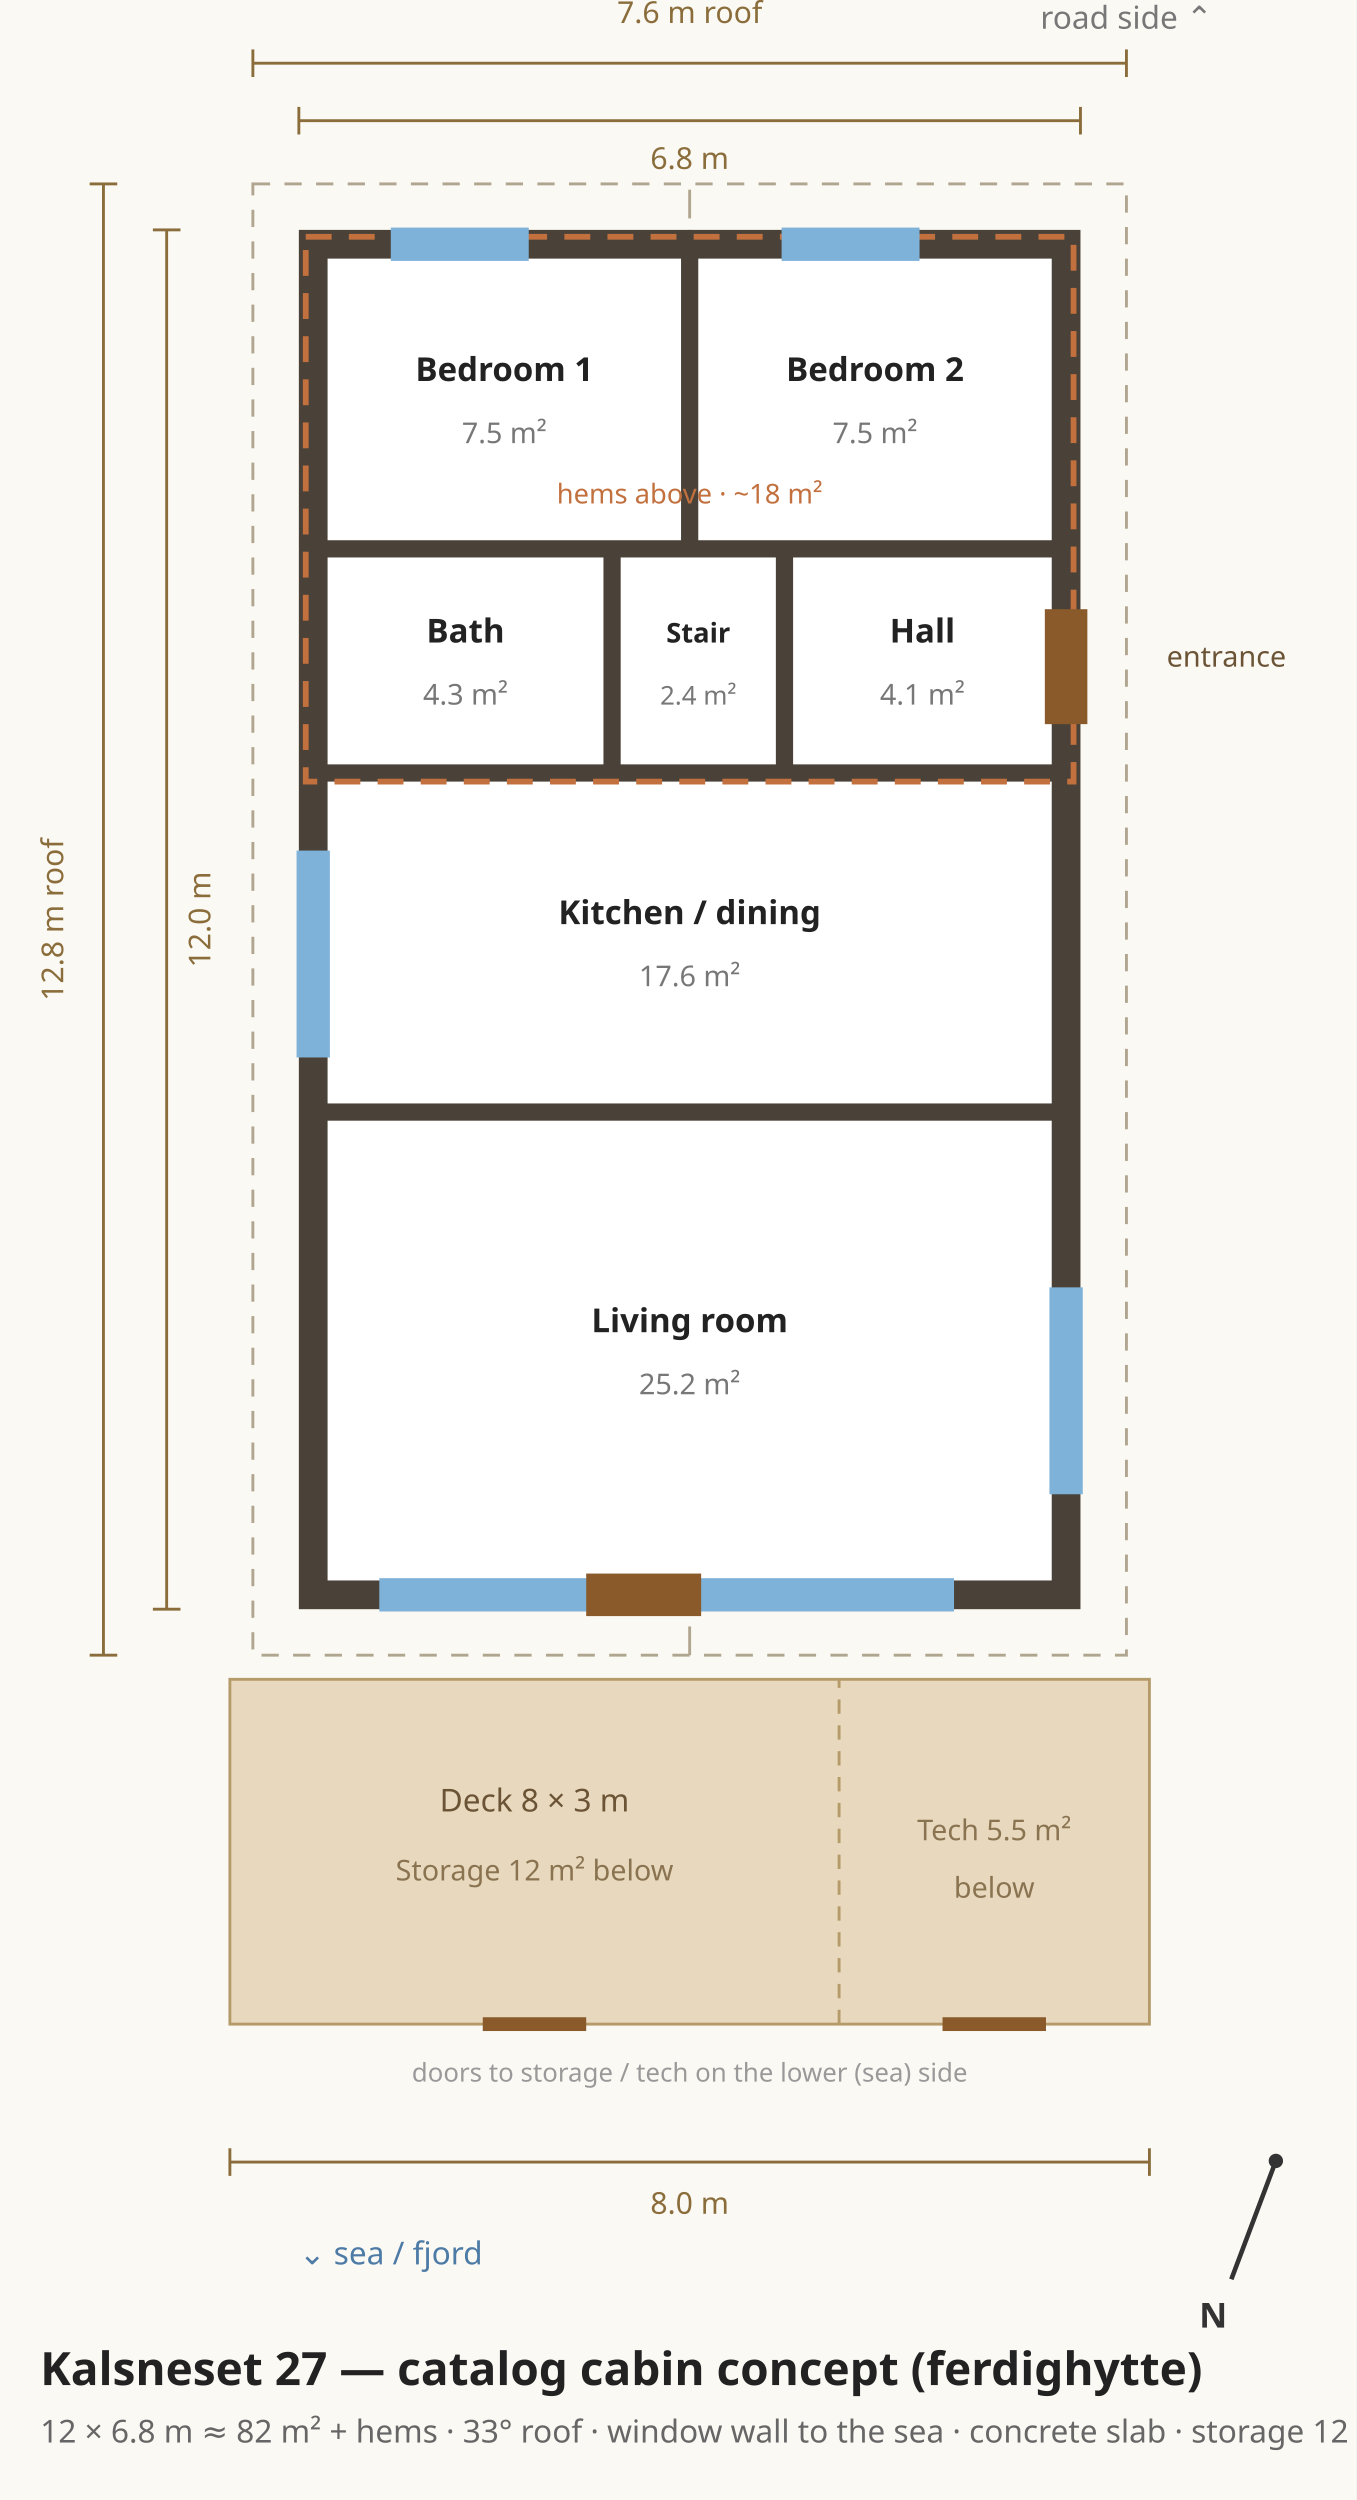
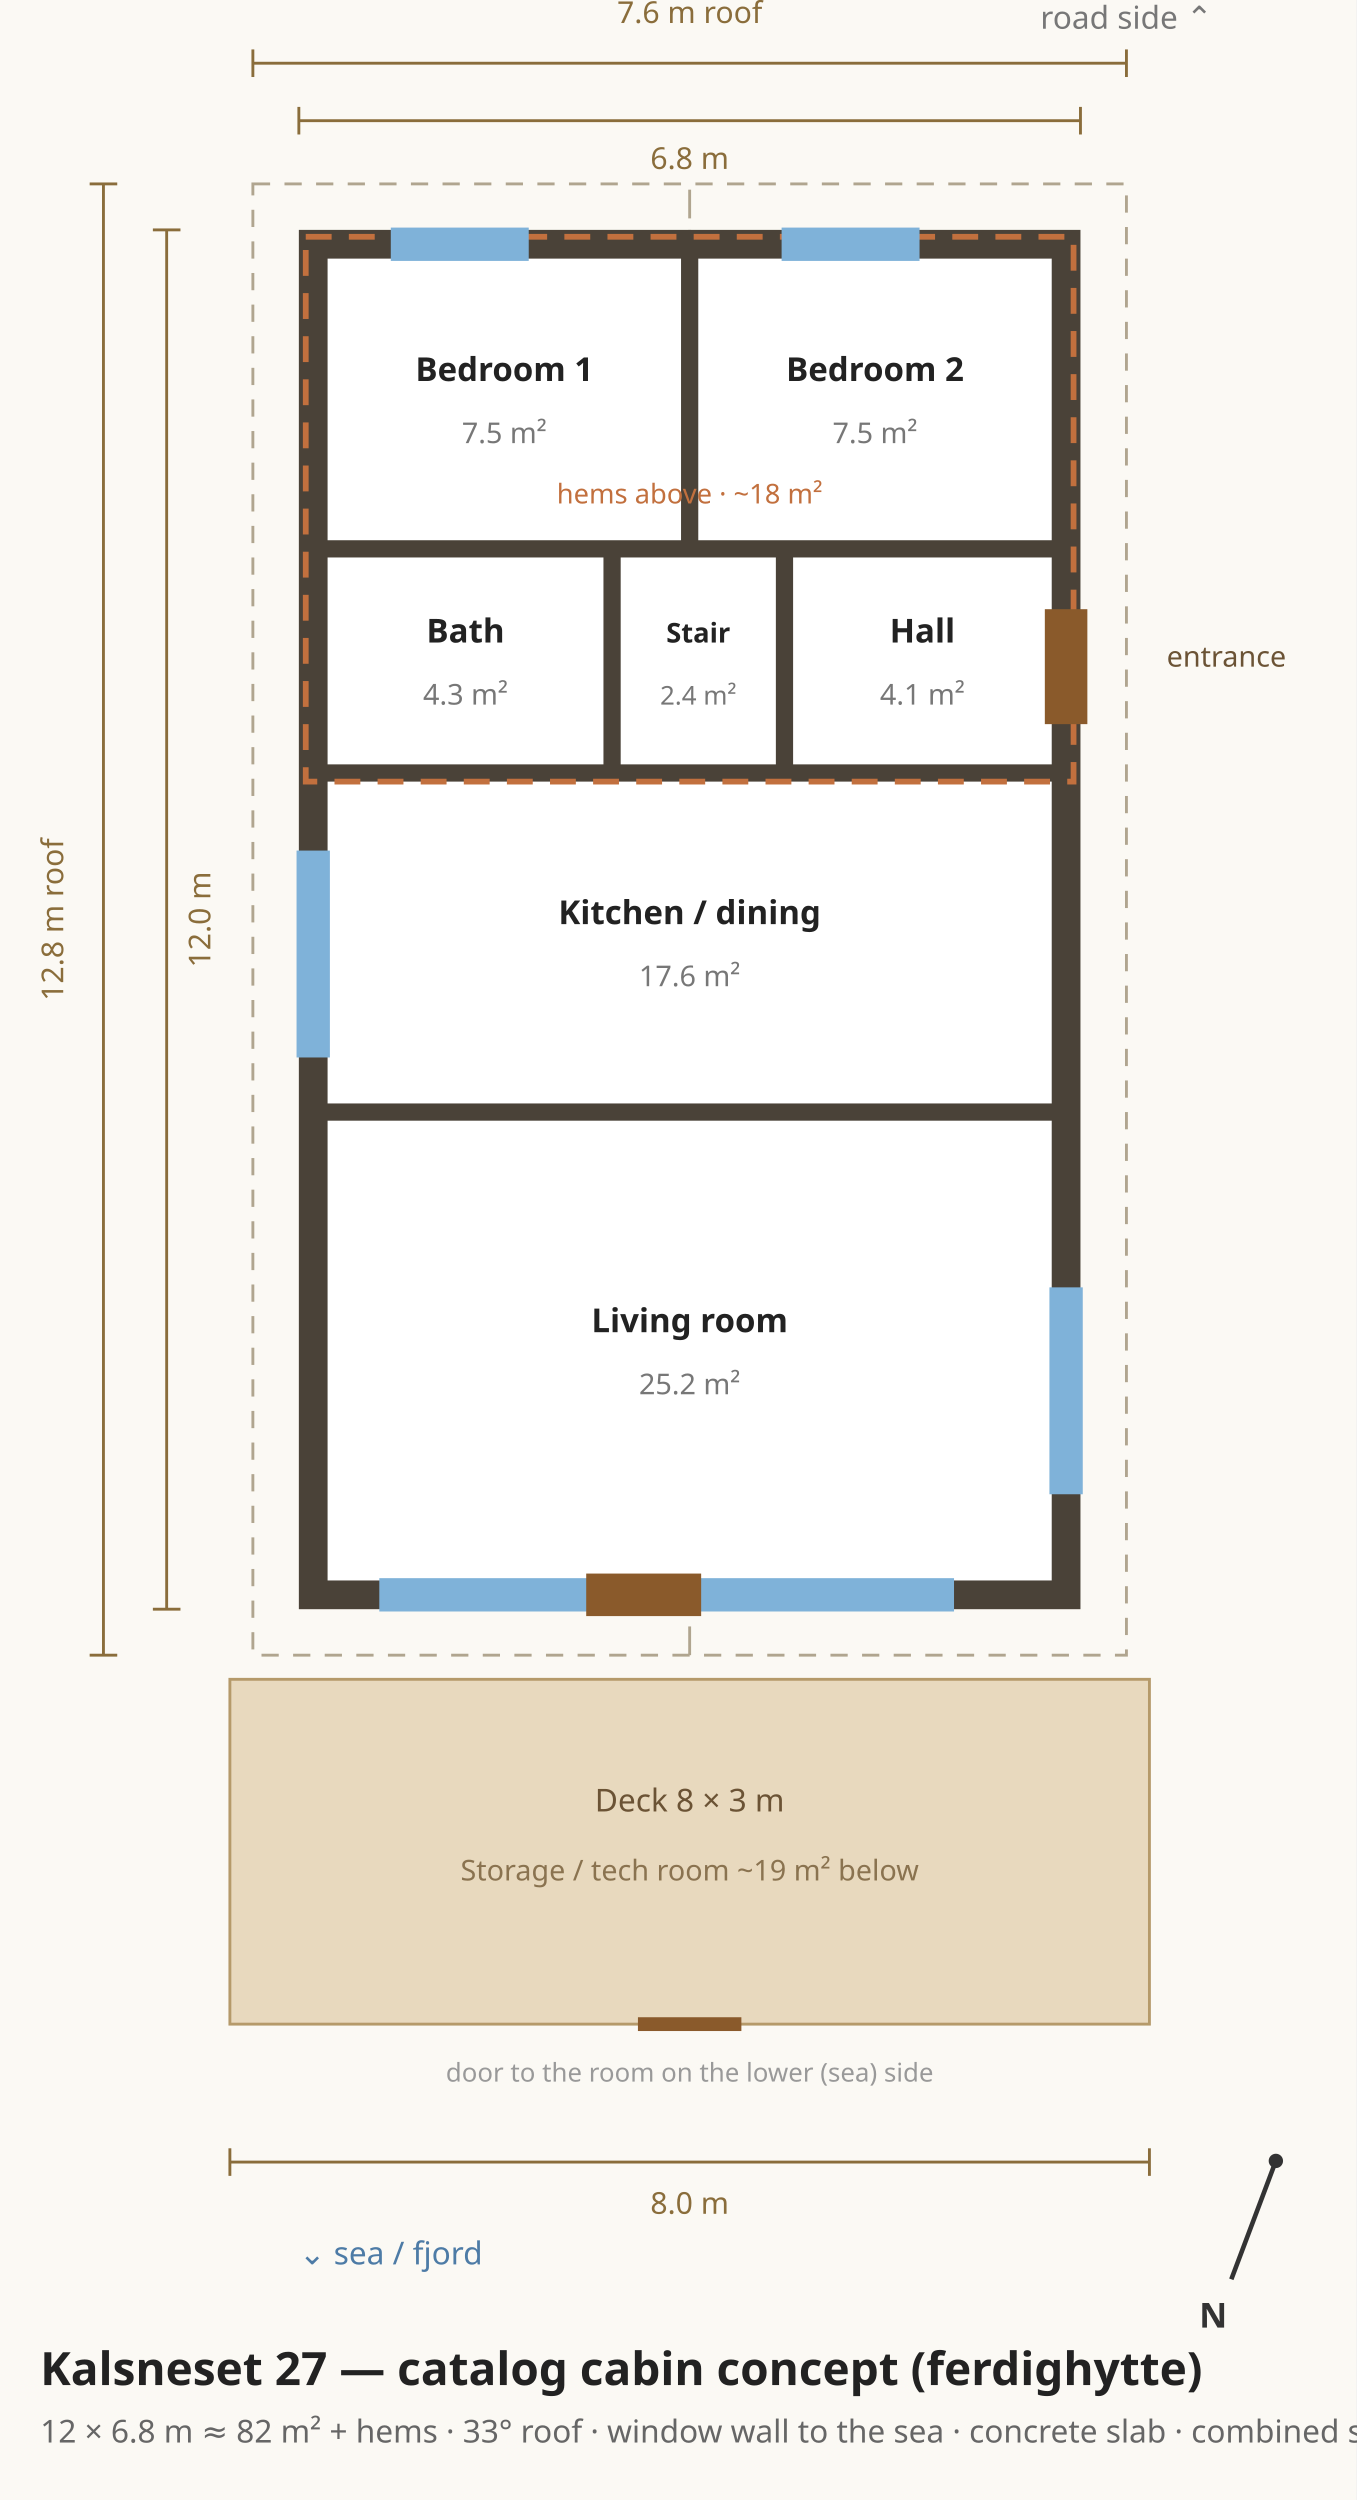
<svg xmlns="http://www.w3.org/2000/svg" viewBox="0 0 472.0 870.0" font-family="system-ui, sans-serif">
  <rect width="472.0" height="870.0" fill="#fbf9f4" />
  <rect x="88.0" y="64.0" width="304.0" height="512.0" stroke="#b0a58f" stroke-dasharray="6 5" fill="none" />
  <line x1="240.0" y1="576.0" x2="240.0" y2="64.0" stroke="#b0a58f" stroke-dasharray="10 4 2 4" />
  <rect x="104.0" y="80.0" width="272.0" height="480.0" fill="#4a4238" />
  <rect x="114.0" y="390.0" width="252.0" height="160.0" fill="#ffffff" />
  <rect x="114.0" y="272.0" width="252.0" height="112.0" fill="#ffffff" />
  <rect x="114.0" y="194.0" width="96.0" height="72.0" fill="#ffffff" />
  <rect x="216.0" y="194.0" width="54.0" height="72.0" fill="#ffffff" />
  <rect x="276.0" y="194.0" width="90.0" height="72.0" fill="#ffffff" />
  <rect x="114.0" y="90.0" width="123.0" height="98.0" fill="#ffffff" />
  <rect x="243.0" y="90.0" width="123.0" height="98.0" fill="#ffffff" />
  <rect x="106.4" y="82.4" width="267.2" height="189.6" fill="none" stroke="#c2703e" stroke-width="2" stroke-dasharray="9 6" />
  <text x="240.0" y="175.2" font-size="9.5" fill="#c2703e" text-anchor="middle">hems above · ~18 m²</text>
  <rect x="132.0" y="549.2" width="200.0" height="11.6" fill="#7fb2d9" />
  <rect x="204.0" y="547.6" width="40.0" height="14.8" fill="#8a5a2b" />
  <rect x="103.2" y="296.0" width="11.6" height="72.0" fill="#7fb2d9" />
  <rect x="365.2" y="448.0" width="11.6" height="72.0" fill="#7fb2d9" />
  <rect x="136.0" y="79.2" width="48.0" height="11.6" fill="#7fb2d9" />
  <rect x="272.0" y="79.2" width="48.0" height="11.6" fill="#7fb2d9" />
  <rect x="363.6" y="212.0" width="14.8" height="40.0" fill="#8a5a2b" />
  <text x="406.0" y="232.0" font-size="10" fill="#6b5335" text-anchor="start">entrance</text>
  <rect x="80.0" y="584.4" width="320.0" height="120.0" fill="#e8d9be" stroke="#b59a6a" />
-   <line x1="292.0" y1="704.4" x2="292.0" y2="584.4" stroke="#b59a6a" stroke-dasharray="5 4" />
-   <text x="186.0" y="630.4" font-size="11" fill="#6b5335" text-anchor="middle">Deck 8 × 3 m</text>
-   <text x="186.0" y="654.4" font-size="10" fill="#8a7350" text-anchor="middle">Storage 12 m² below</text>
-   <text x="346.0" y="640.4" font-size="10" fill="#8a7350" text-anchor="middle">Tech 5.5 m²</text>
-   <text x="346.0" y="660.4" font-size="10" fill="#8a7350" text-anchor="middle">below</text>
-   <rect x="168.0" y="702.0" width="36.0" height="4.8" fill="#8a5a2b" />
-   <rect x="328.0" y="702.0" width="36.0" height="4.8" fill="#8a5a2b" />
-   <text x="240.0" y="724.4" font-size="9" fill="#999" text-anchor="middle">doors to storage / tech on the lower (sea) side</text>
+   <text x="240.0" y="630.4" font-size="11" fill="#6b5335" text-anchor="middle">Deck 8 × 3 m</text>
+   <text x="240.0" y="654.4" font-size="10" fill="#8a7350" text-anchor="middle">Storage / tech room ~19 m² below</text>
+   <rect x="222.0" y="702.0" width="36.0" height="4.8" fill="#8a5a2b" />
+   <text x="240.0" y="724.4" font-size="9" fill="#999" text-anchor="middle">door to the room on the lower (sea) side</text>
  <text x="240.0" y="463.6" font-size="11.5" fill="#222" text-anchor="middle" font-weight="600">Living room</text>
  <text x="240.0" y="485.2" font-size="10" fill="#777" text-anchor="middle">25.2 m²</text>
  <text x="240.0" y="321.6" font-size="11.5" fill="#222" text-anchor="middle" font-weight="600">Kitchen / dining</text>
  <text x="240.0" y="343.2" font-size="10" fill="#777" text-anchor="middle">17.6 m²</text>
  <text x="162.0" y="223.6" font-size="11.5" fill="#222" text-anchor="middle" font-weight="600">Bath</text>
  <text x="162.0" y="245.2" font-size="10" fill="#777" text-anchor="middle">4.3 m²</text>
  <text x="243.0" y="223.6" font-size="9.5" fill="#222" text-anchor="middle" font-weight="600">Stair</text>
  <text x="243.0" y="245.2" font-size="9" fill="#777" text-anchor="middle">2.4 m²</text>
  <text x="321.0" y="223.6" font-size="11.5" fill="#222" text-anchor="middle" font-weight="600">Hall</text>
  <text x="321.0" y="245.2" font-size="10" fill="#777" text-anchor="middle">4.1 m²</text>
  <text x="175.5" y="132.6" font-size="11.5" fill="#222" text-anchor="middle" font-weight="600">Bedroom 1</text>
  <text x="175.5" y="154.2" font-size="10" fill="#777" text-anchor="middle">7.5 m²</text>
  <text x="304.5" y="132.6" font-size="11.5" fill="#222" text-anchor="middle" font-weight="600">Bedroom 2</text>
  <text x="304.5" y="154.2" font-size="10" fill="#777" text-anchor="middle">7.5 m²</text>
  <line x1="36.0" y1="576.0" x2="36.0" y2="64.0" stroke="#8a6d3b" />
  <line x1="31.2" y1="576.0" x2="40.8" y2="576.0" stroke="#8a6d3b" />
  <line x1="31.2" y1="64.0" x2="40.8" y2="64.0" stroke="#8a6d3b" />
  <text x="22.0" y="320.0" font-size="10.5" fill="#8a6d3b" text-anchor="middle" transform="rotate(-90 22.0 320.0)">12.8 m roof</text>
  <line x1="58.0" y1="560.0" x2="58.0" y2="80.0" stroke="#8a6d3b" />
  <line x1="53.2" y1="560.0" x2="62.8" y2="560.0" stroke="#8a6d3b" />
  <line x1="53.2" y1="80.0" x2="62.8" y2="80.0" stroke="#8a6d3b" />
  <text x="73.2" y="320.0" font-size="10.5" fill="#8a6d3b" text-anchor="middle" transform="rotate(-90 73.2 320.0)">12.0 m</text>
  <line x1="88.0" y1="22.0" x2="392.0" y2="22.0" stroke="#8a6d3b" />
  <line x1="88.0" y1="26.8" x2="88.0" y2="17.2" stroke="#8a6d3b" />
  <line x1="392.0" y1="26.8" x2="392.0" y2="17.2" stroke="#8a6d3b" />
  <text x="240.0" y="8.0" font-size="10.5" fill="#8a6d3b" text-anchor="middle">7.6 m roof</text>
  <line x1="104.0" y1="42.0" x2="376.0" y2="42.0" stroke="#8a6d3b" />
  <line x1="104.0" y1="46.8" x2="104.0" y2="37.2" stroke="#8a6d3b" />
  <line x1="376.0" y1="46.8" x2="376.0" y2="37.2" stroke="#8a6d3b" />
  <text x="240.0" y="58.8" font-size="10.5" fill="#8a6d3b" text-anchor="middle">6.8 m</text>
  <line x1="80.0" y1="752.4" x2="400.0" y2="752.4" stroke="#8a6d3b" />
  <line x1="80.0" y1="757.2" x2="80.0" y2="747.6" stroke="#8a6d3b" />
  <line x1="400.0" y1="757.2" x2="400.0" y2="747.6" stroke="#8a6d3b" />
  <text x="240.0" y="770.4" font-size="10.5" fill="#8a6d3b" text-anchor="middle">8.0 m</text>
  <line x1="444.0" y1="752.0" x2="428.5" y2="793.2" stroke="#333" stroke-width="1.6" />
  <circle cx="444.0" cy="752.0" r="2.5" fill="#333" />
  <text x="422.2" y="810.0" font-size="12" fill="#333" text-anchor="middle" font-weight="700">N</text>
  <text x="136.0" y="788.0" font-size="11" fill="#4d7ba6" text-anchor="middle">⌄ sea / fjord</text>
  <text x="392.0" y="10.0" font-size="11" fill="#777" text-anchor="middle">road side ⌃</text>
  <text x="14.0" y="830.0" font-size="16" font-weight="700" fill="#222">Kalsneset 27 — catalog cabin concept (ferdighytte)</text>
-   <text x="14.0" y="850.0" font-size="11" fill="#666">12 × 6.8 m ≈ 82 m² + hems · 33° roof · window wall to the sea · concrete slab · storage 12 m² + tech 5.5 m² below deck · layout indicative, final plan per manufacturer · scale 1:100 @ 40px/m</text>
+   <text x="14.0" y="850.0" font-size="11" fill="#666">12 × 6.8 m ≈ 82 m² + hems · 33° roof · window wall to the sea · concrete slab · combined storage/tech room ~19 m² below deck · layout indicative, final plan per manufacturer · scale 1:100 @ 40px/m</text>
</svg>
